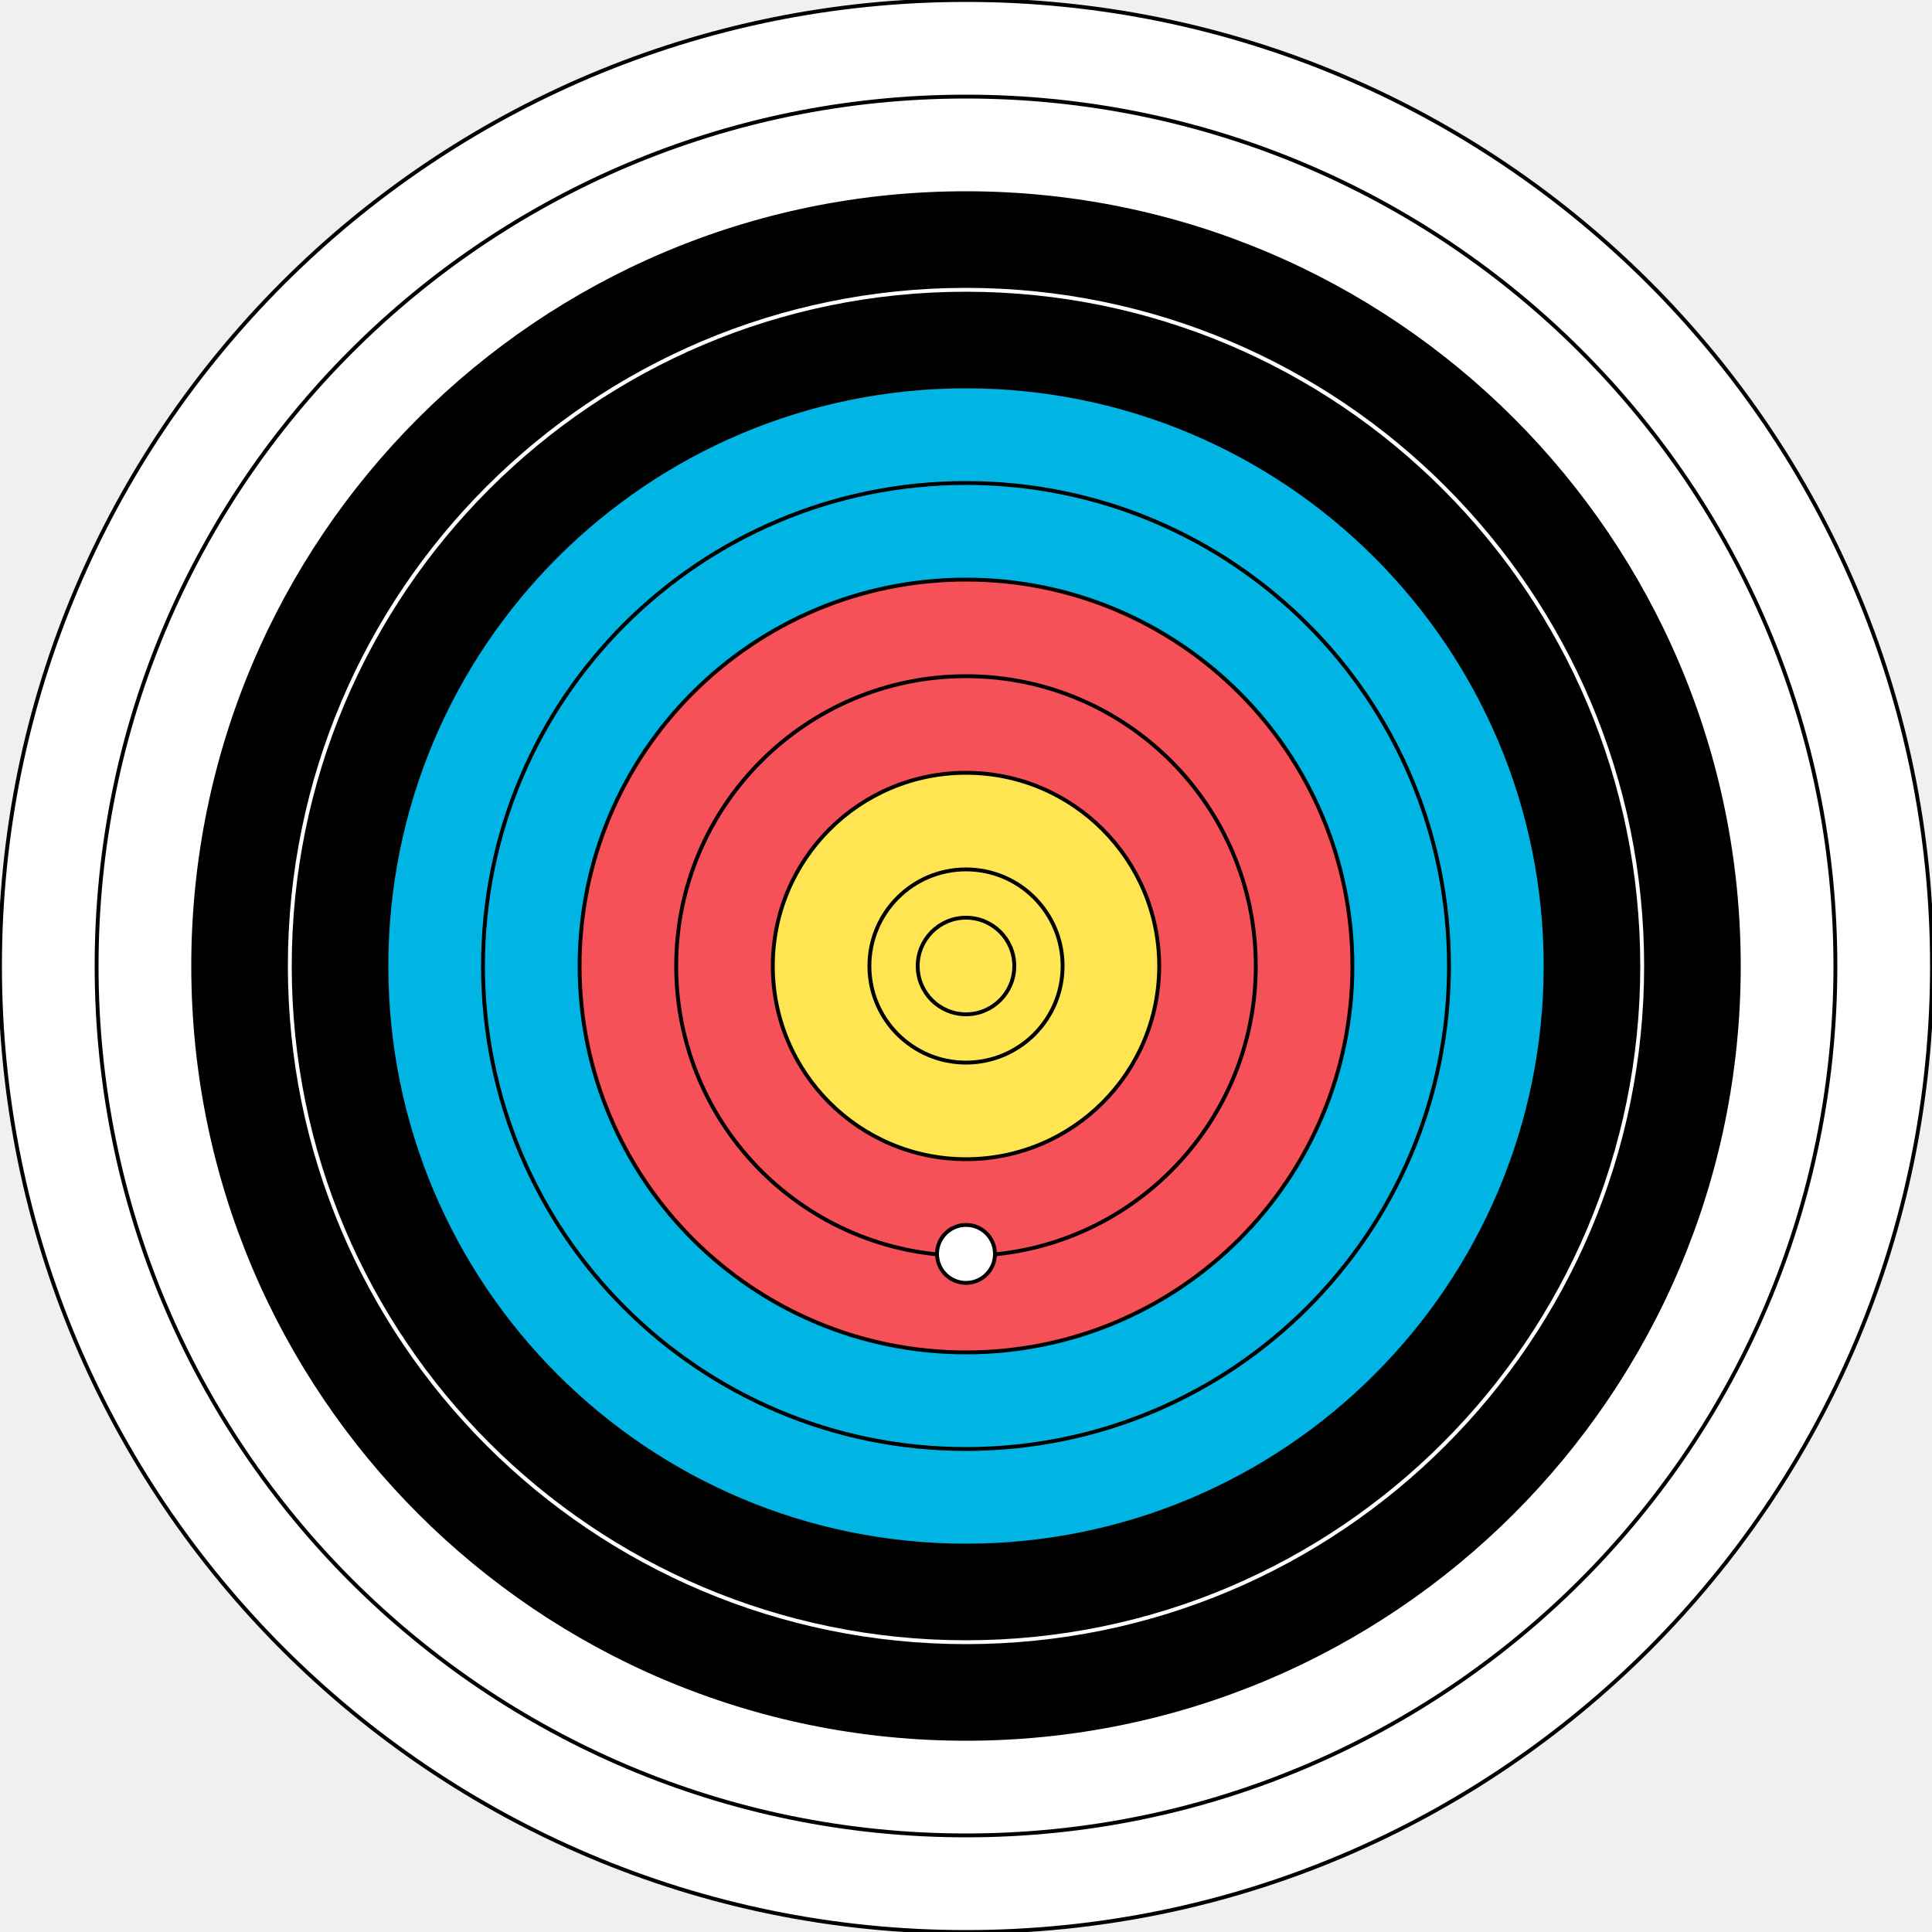
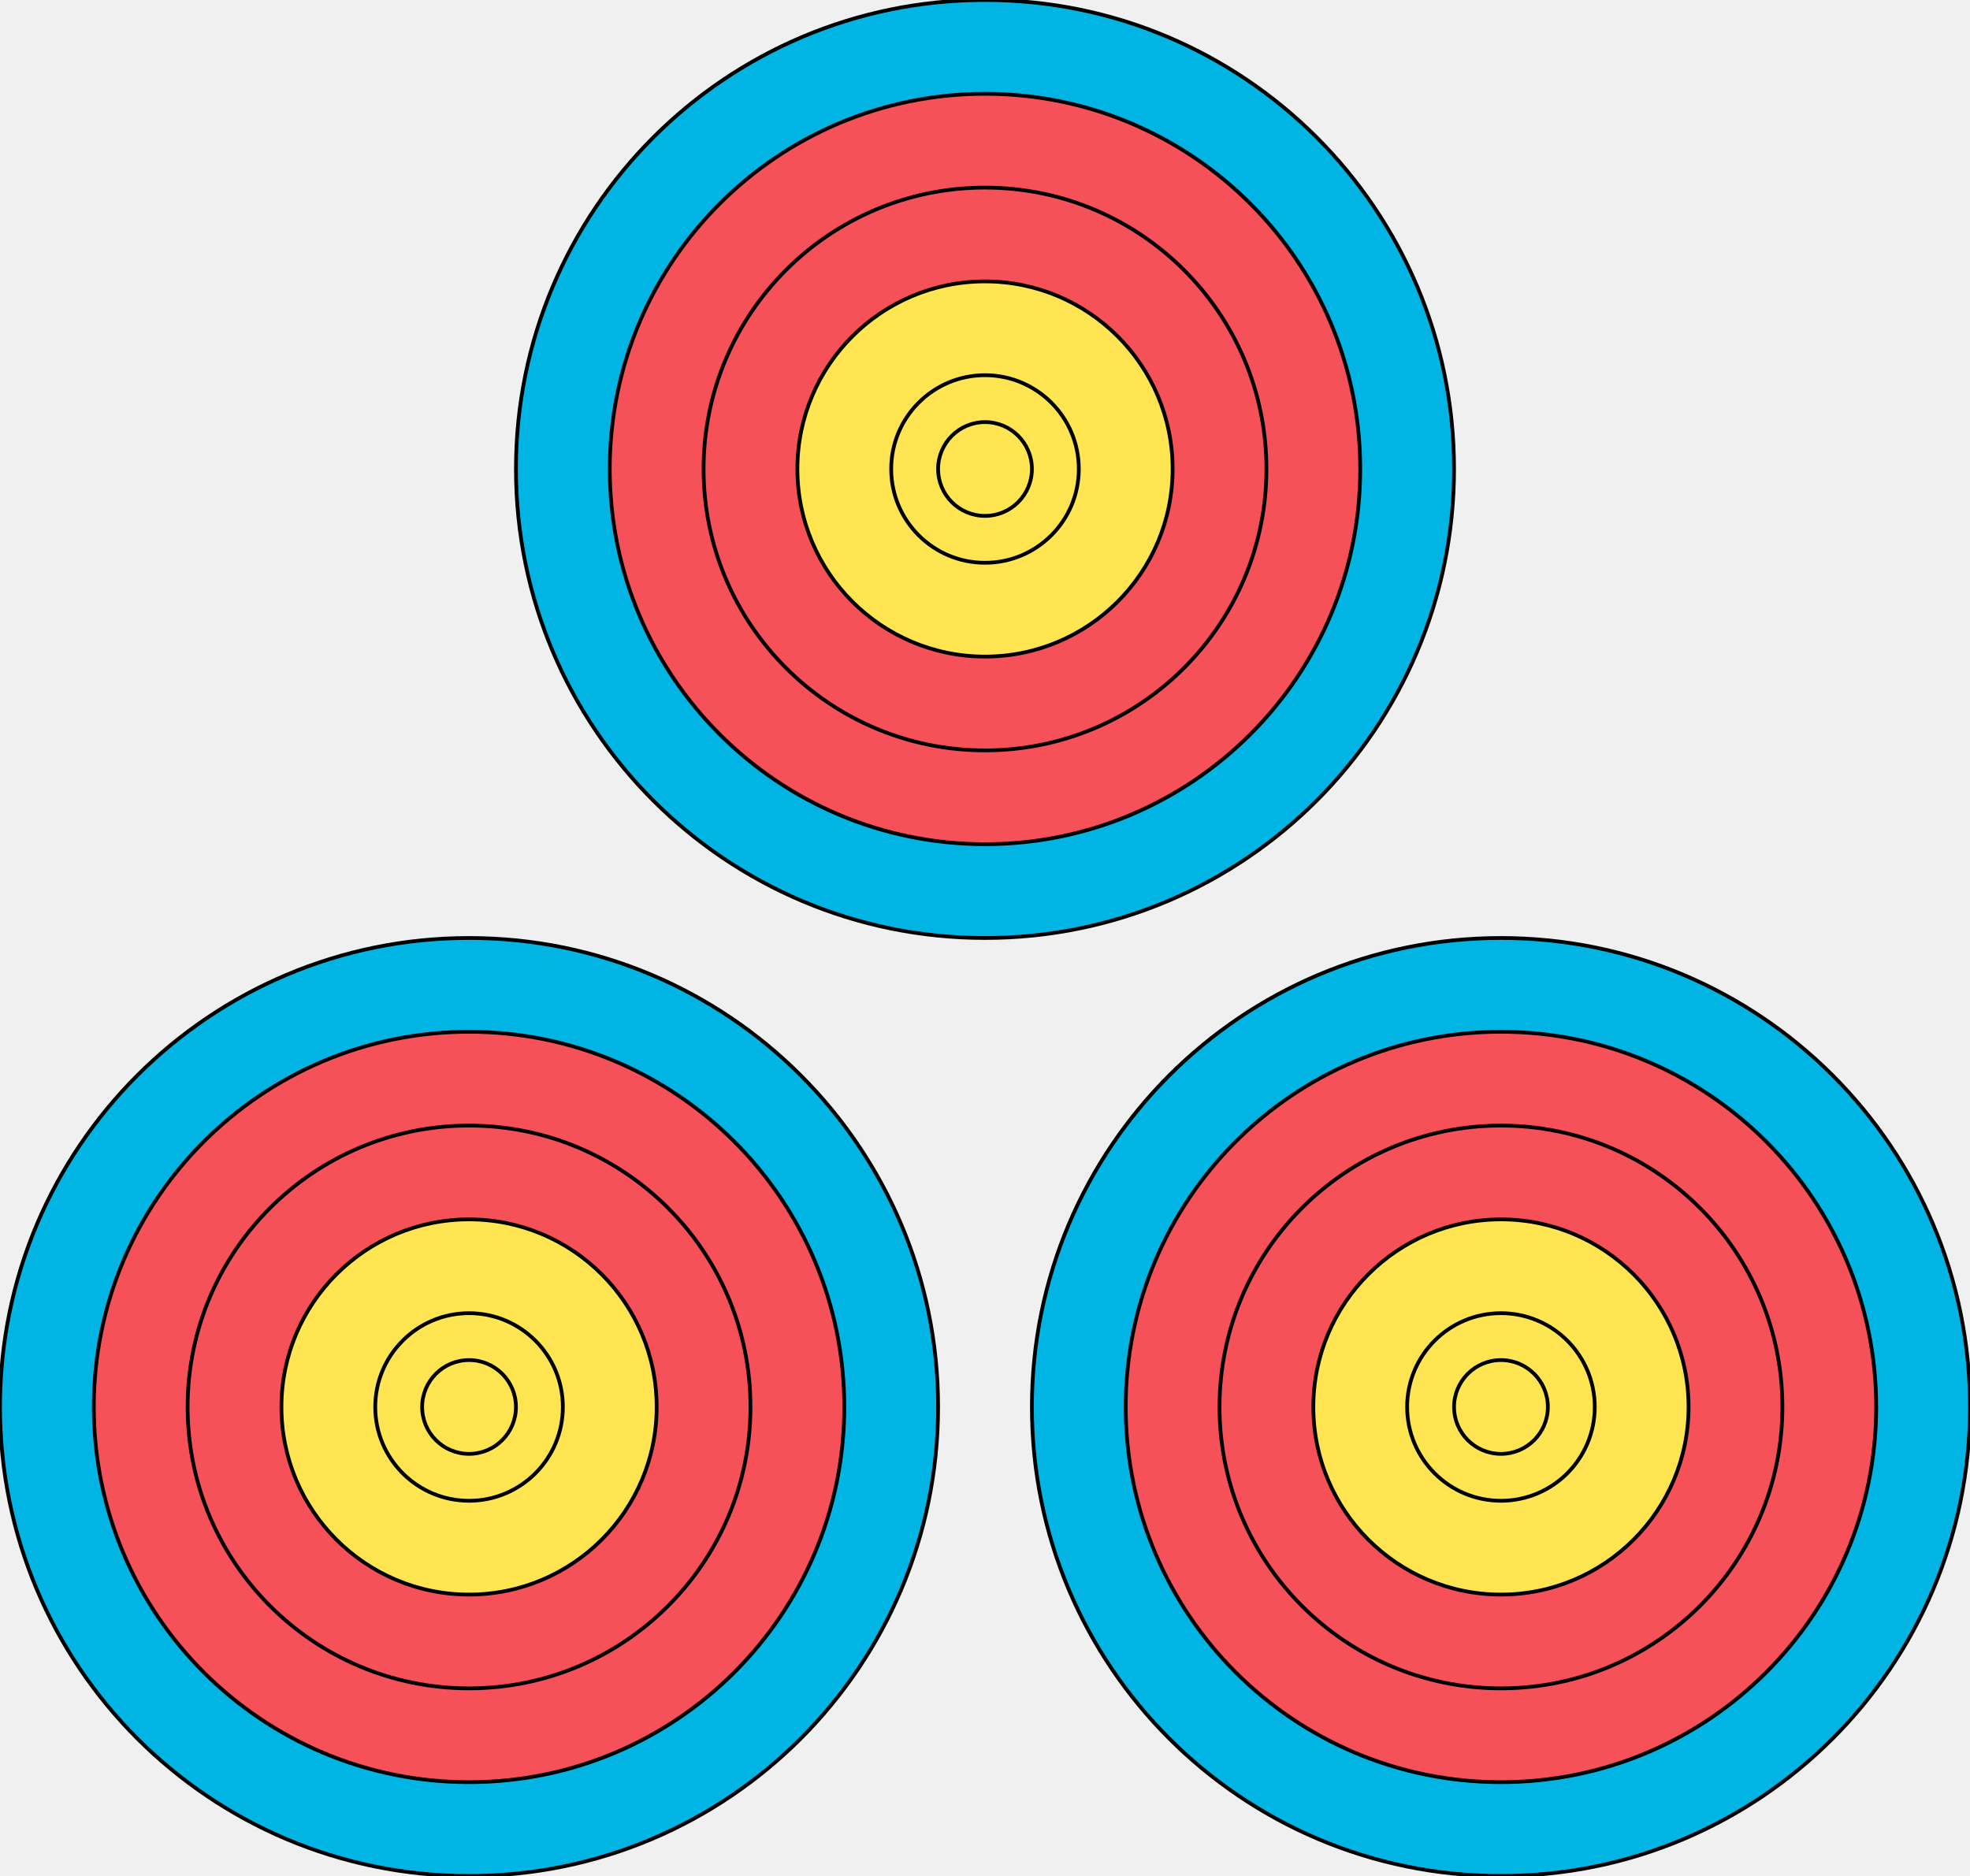
- <svg xmlns="http://www.w3.org/2000/svg" viewBox="0 0 100 100" version="1.1" id="svg259">
-   <defs id="defs263" />
-   <style id="style235">circle {stroke:#000000;stroke-width:0.2} .a {fill:none} .b {stroke:#ffffff}</style>
-   <circle style="fill:#ffffff;" cx="50" cy="50" r="50" id="circle237" />
-   <circle class="a" cx="50" cy="50" r="45" id="circle239" />
-   <circle style="fill:#000000;" cx="50" cy="50" r="40" id="circle241" />
-   <circle class="a b" cx="50" cy="50" r="35" id="circle243" />
-   <circle style="fill:#00b4e4;" cx="50" cy="50" r="30" id="circle245" />
-   <circle class="a" cx="50" cy="50" r="25" id="circle247" />
-   <circle style="fill:#f65058;" cx="50" cy="50" r="20" id="circle249" />
-   <circle class="a" cx="50" cy="50" r="15" id="circle251" />
-   <circle style="fill:#ffe552;" cx="50" cy="50" r="10" id="circle253" />
-   <circle class="a" cx="50" cy="50" r="5" id="circle255" />
-   <circle class="a" cx="50" cy="50" r="2.5" id="circle257" />
-   <circle cx="50" cy="64.902" r="1.5" style="fill:#ffffff;stroke:#000000;stroke-width:0.2" id="circle478" />
+ <svg xmlns="http://www.w3.org/2000/svg" viewBox="0 0 105 100">
+   <style>circle {fill:none;stroke:#000000;stroke-width:0.2} .a {fill:#00b4e4} .b {fill:#f65058} .c {fill:#ffe552}</style>
+   <circle class="a" cx="52.5" cy="25" r="25" />
+   <circle class="b" cx="52.5" cy="25" r="20" />
+   <circle cx="52.5" cy="25" r="15" />
+   <circle class="c" cx="52.5" cy="25" r="10" />
+   <circle cx="52.5" cy="25" r="5" />
+   <circle cx="52.5" cy="25" r="2.5" />
+   <circle class="a" cx="25" cy="75" r="25" />
+   <circle class="b" cx="25" cy="75" r="20" />
+   <circle cx="25" cy="75" r="15" />
+   <circle class="c" cx="25" cy="75" r="10" />
+   <circle cx="25" cy="75" r="5" />
+   <circle cx="25" cy="75" r="2.5" />
+   <circle class="a" cx="80" cy="75" r="25" />
+   <circle class="b" cx="80" cy="75" r="20" />
+   <circle cx="80" cy="75" r="15" />
+   <circle class="c" cx="80" cy="75" r="10" />
+   <circle cx="80" cy="75" r="5" />
+   <circle cx="80" cy="75" r="2.5" />
</svg>
